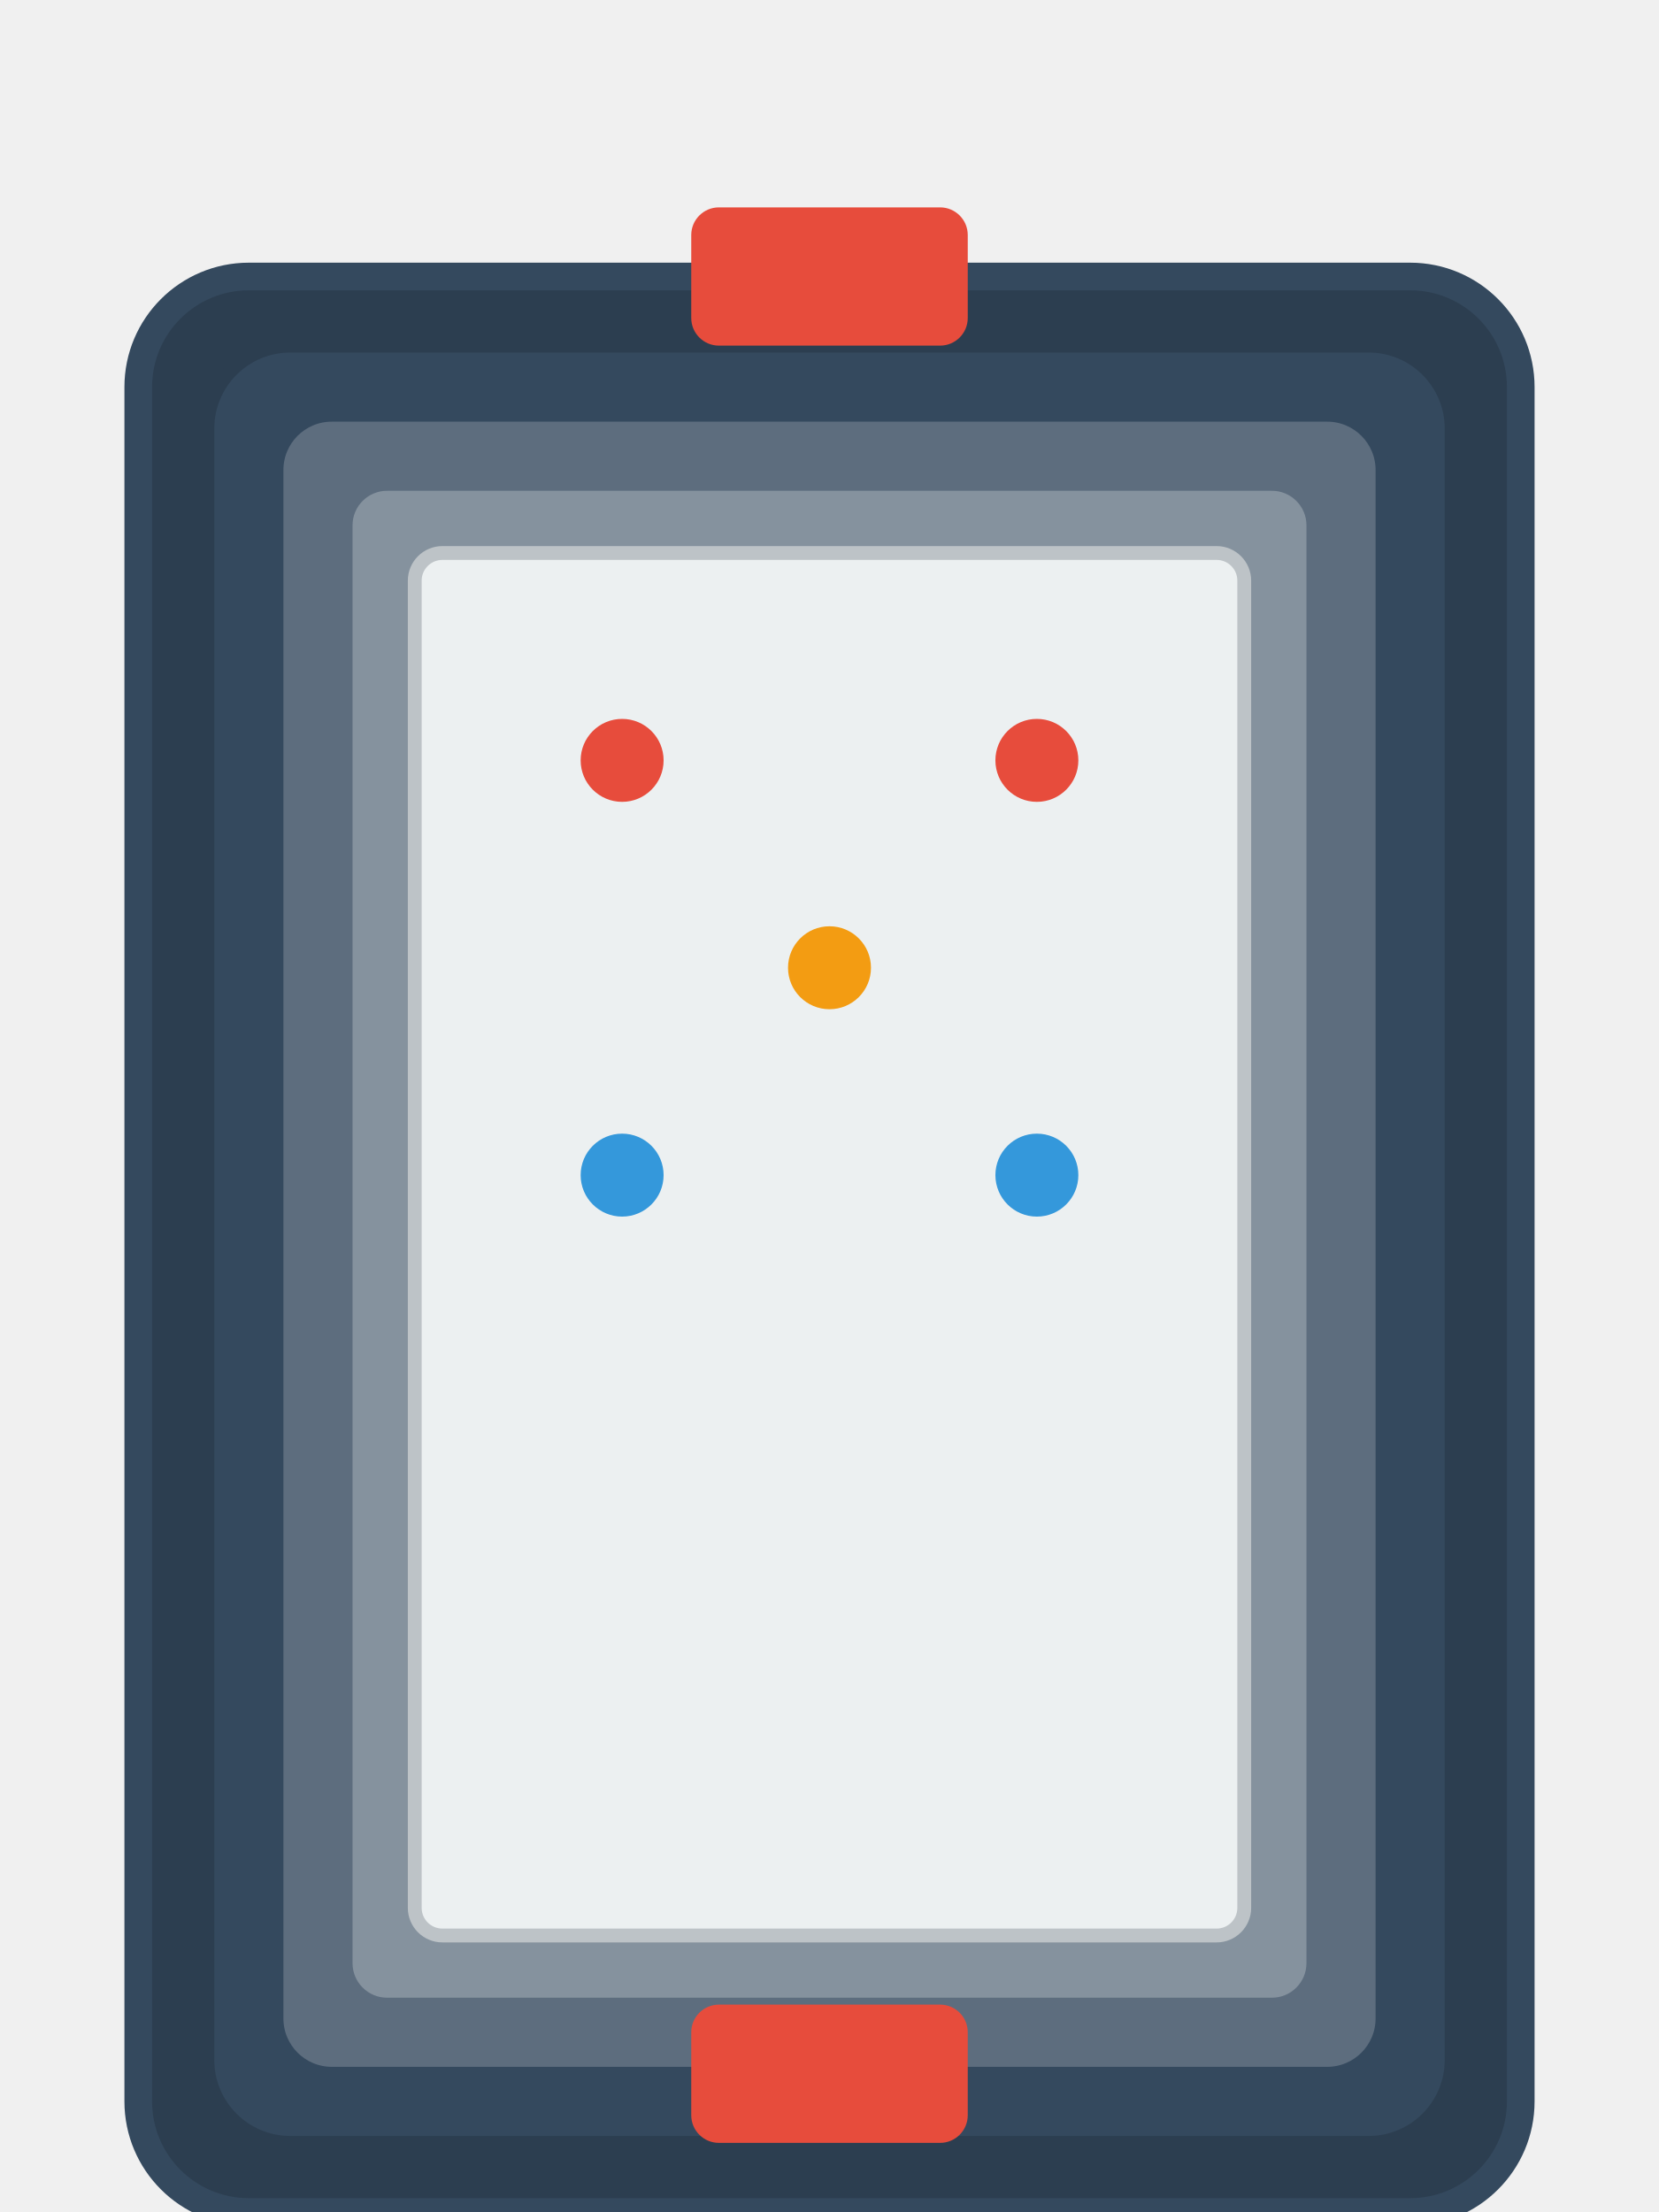
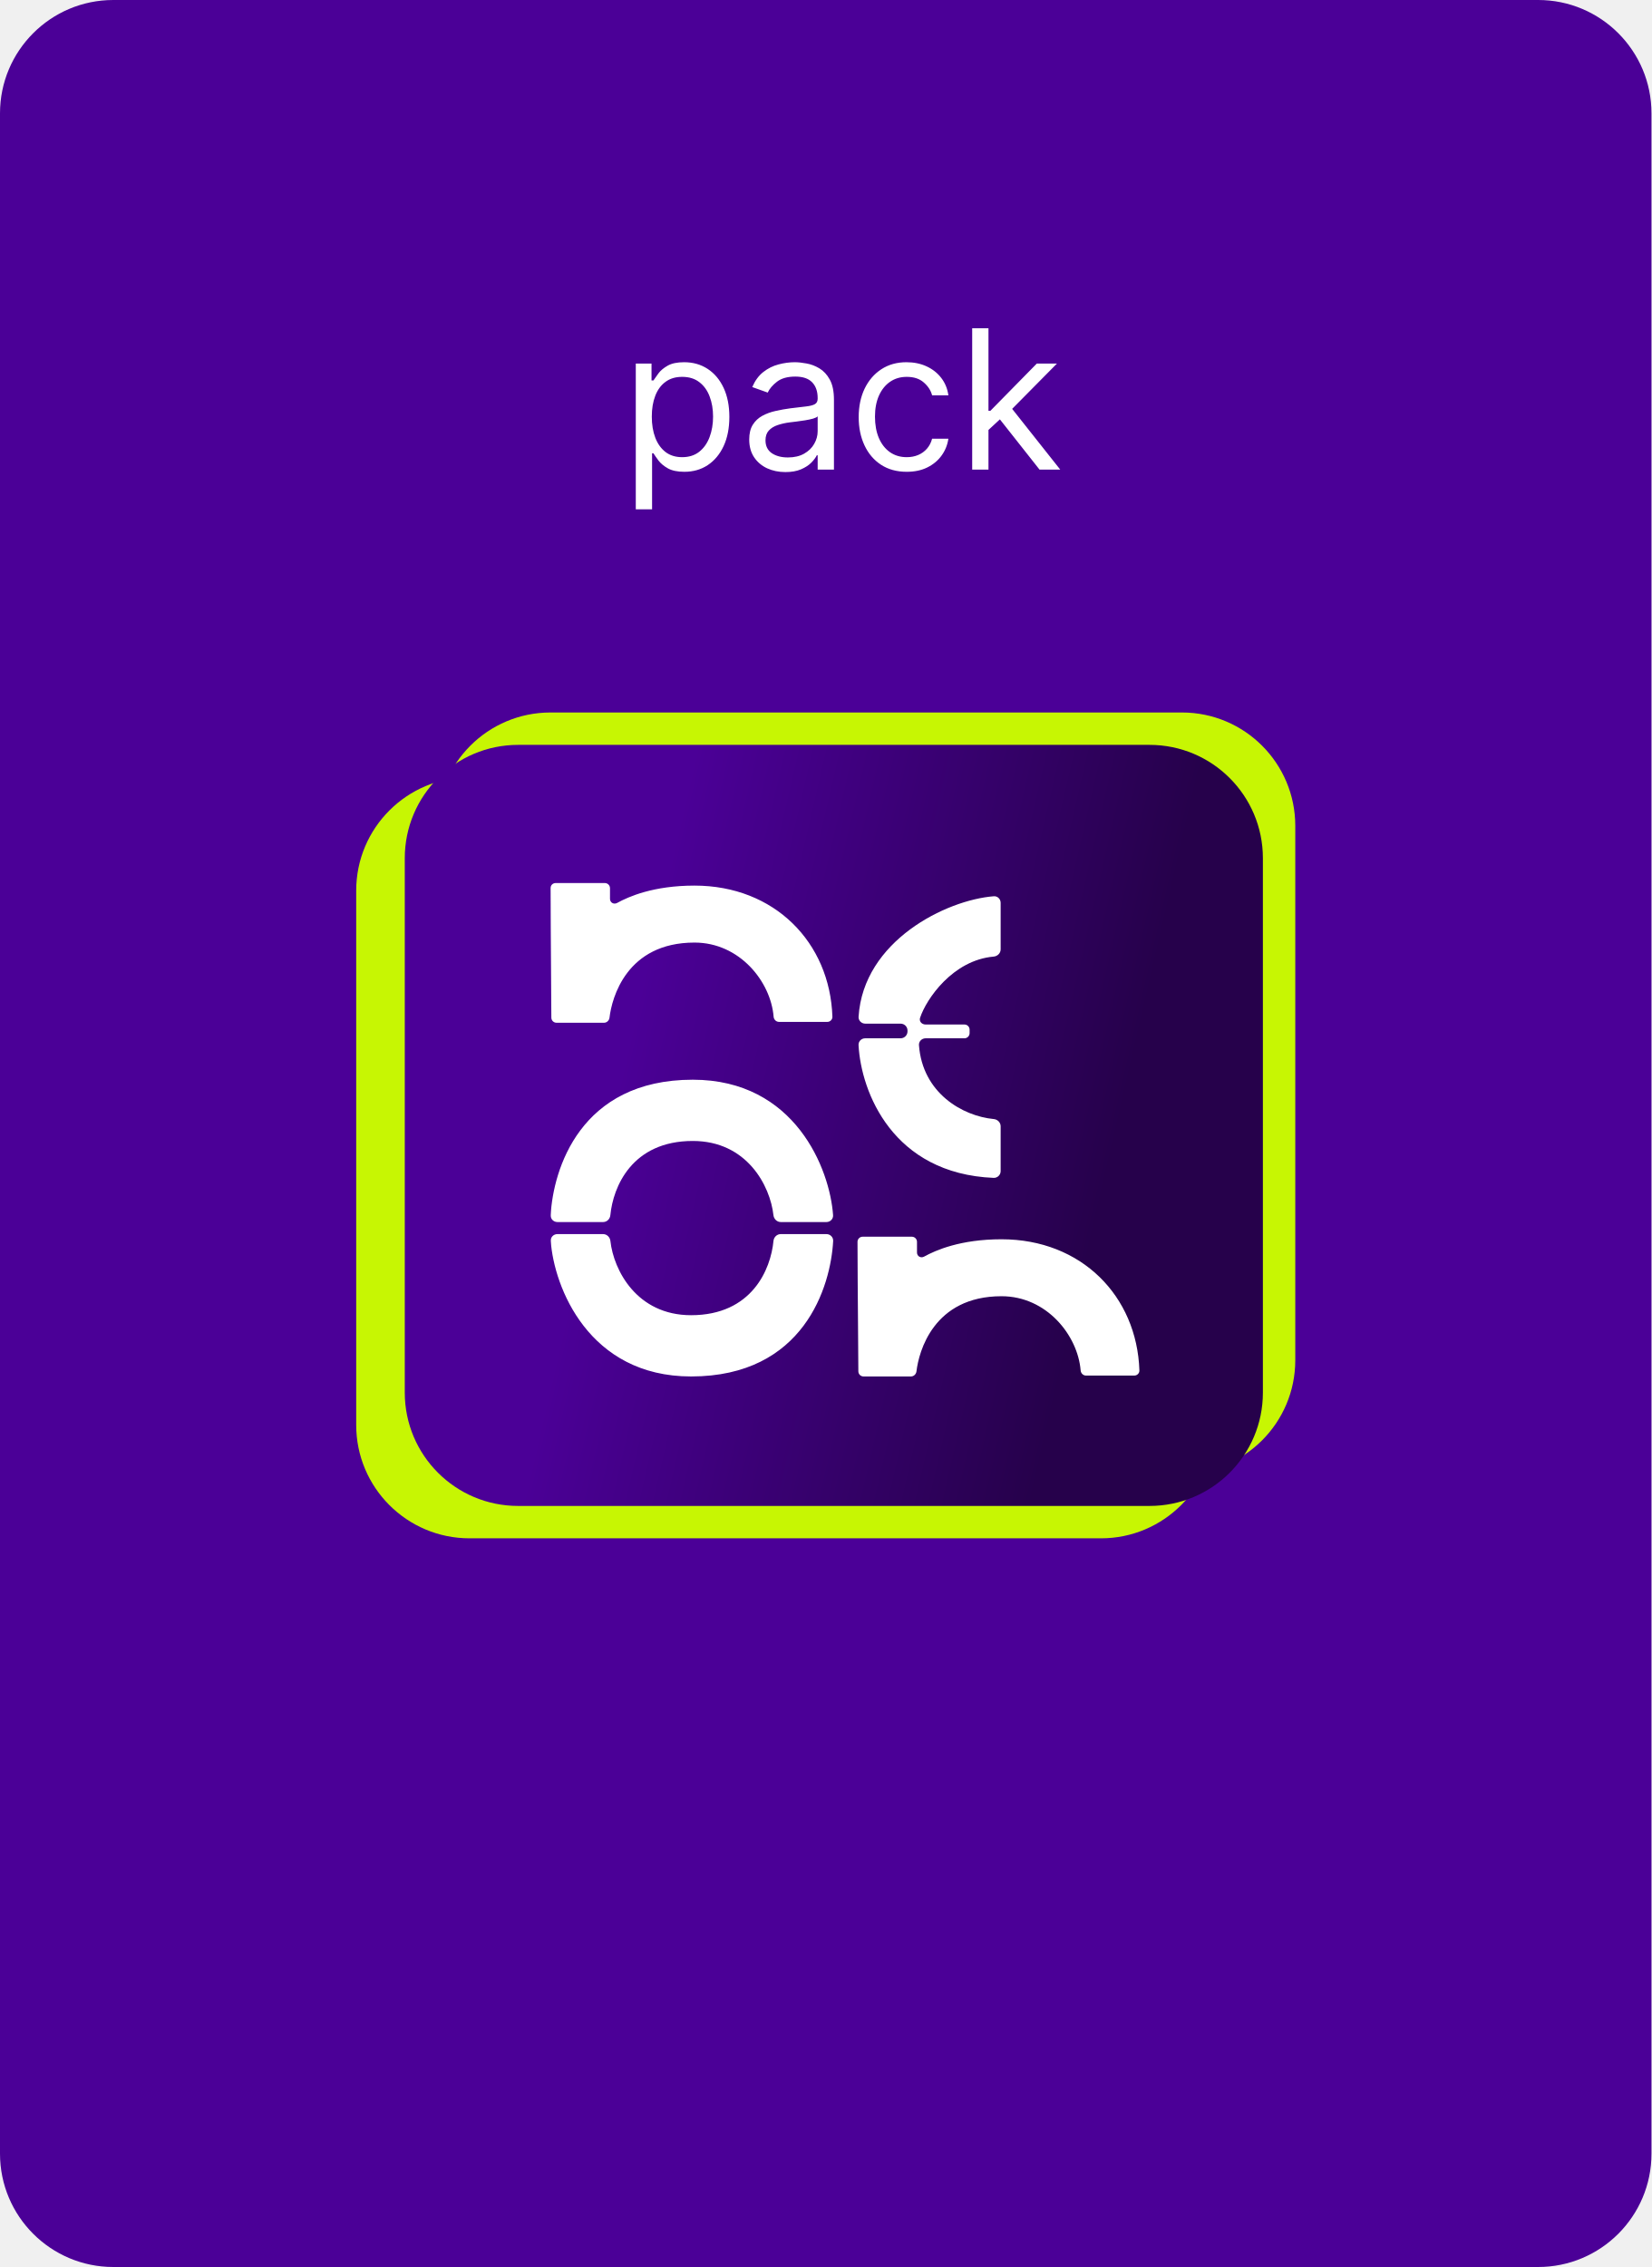
- <svg xmlns="http://www.w3.org/2000/svg" width="120" height="160" viewBox="0 0 120 160">
-   <rect x="10" y="20" width="100" height="140" rx="8" fill="#2c3e50" stroke="#34495e" stroke-width="2" />
-   <rect x="15" y="25" width="90" height="130" rx="6" fill="#34495e" stroke="#2c3e50" stroke-width="1" />
-   <rect x="20" y="30" width="80" height="120" rx="4" fill="#5d6d7e" stroke="#34495e" stroke-width="1" />
-   <rect x="25" y="35" width="70" height="110" rx="3" fill="#85929e" stroke="#5d6d7e" stroke-width="1" />
-   <rect x="30" y="40" width="60" height="100" rx="2" fill="#ecf0f1" stroke="#bdc3c7" stroke-width="1" />
-   <circle cx="45" cy="55" r="3" fill="#e74c3c" />
-   <circle cx="75" cy="55" r="3" fill="#e74c3c" />
-   <circle cx="45" cy="85" r="3" fill="#3498db" />
-   <circle cx="75" cy="85" r="3" fill="#3498db" />
-   <circle cx="60" cy="70" r="3" fill="#f39c12" />
-   <rect x="50" y="15" width="20" height="10" rx="2" fill="#e74c3c" />
-   <rect x="50" y="145" width="20" height="10" rx="2" fill="#e74c3c" />
+ <svg xmlns="http://www.w3.org/2000/svg" width="102" height="140" viewBox="0 0 102 140" fill="none">
+   <rect width="102" height="140" rx="7" fill="#4B0097" />
+   <rect x="2" y="2" width="99" height="136" rx="9" fill="#4B0097" />
+   <rect x="27" y="44" width="53" height="47" rx="7" fill="#C7F603" />
+   <rect x="22" y="48" width="53" height="47" rx="7" fill="#C7F603" />
+   <rect x="25" y="46" width="53" height="47" rx="7" fill="url(#paint0_linear_240_53)" />
+   <mask id="mask0_240_53" style="mask-type:luminance" maskUnits="userSpaceOnUse" x="34" y="54" width="37" height="32">
+     <path d="M34 54H70.502V85.108H34V54Z" fill="white" />
+   </mask>
+   <g mask="url(#mask0_240_53)">
+     <path fill-rule="evenodd" clip-rule="evenodd" d="M55.623 63.216H53.441C53.205 63.216 53.012 63.023 53.028 62.789C53.322 58.103 58.434 55.579 61.379 55.349C61.613 55.331 61.803 55.521 61.803 55.758V58.628C61.803 58.867 61.606 59.054 61.37 59.075C58.846 59.295 57.205 61.7 56.827 62.854C56.753 63.076 56.932 63.269 57.168 63.269H59.566C59.742 63.269 59.885 63.411 59.885 63.587V63.8C59.885 63.977 59.742 64.121 59.566 64.121H57.168C56.932 64.121 56.739 64.314 56.758 64.548C56.976 67.492 59.433 68.922 61.377 69.108C61.611 69.129 61.803 69.319 61.803 69.555V72.323C61.803 72.559 61.606 72.749 61.37 72.74C55.135 72.481 53.182 67.439 53.026 64.543C53.012 64.307 53.203 64.121 53.439 64.121H55.623C55.859 64.121 56.05 63.929 56.05 63.695V63.642C56.05 63.406 55.859 63.216 55.623 63.216ZM34.319 54.533H37.356C37.532 54.533 37.675 54.675 37.675 54.852V55.508C37.675 55.744 37.911 55.874 38.119 55.76C38.828 55.37 40.361 54.691 42.894 54.691C47.841 54.691 51.259 58.204 51.412 62.789C51.417 62.966 51.272 63.108 51.096 63.108H48.116C47.939 63.108 47.795 62.966 47.781 62.789C47.607 60.625 45.686 58.209 42.894 58.209C38.688 58.209 37.785 61.641 37.645 62.844C37.624 63.021 37.48 63.161 37.303 63.161H34.374C34.197 63.161 34.053 63.021 34.053 62.844C34.05 62.209 34.044 61.178 34.032 60.02C34.018 58.282 34.002 56.26 34 54.85C34 54.673 34.142 54.533 34.319 54.533ZM56.318 76.374H53.28C53.104 76.374 52.962 76.514 52.962 76.69C52.964 78.1 52.98 80.123 52.994 81.86C53.003 83.018 53.012 84.05 53.014 84.685C53.014 84.862 53.157 85.004 53.333 85.004H56.263C56.439 85.004 56.584 84.862 56.604 84.685C56.746 83.481 57.65 80.049 61.856 80.049C64.646 80.049 66.567 82.468 66.743 84.63C66.757 84.807 66.899 84.949 67.075 84.949H70.058C70.234 84.949 70.379 84.807 70.372 84.63C70.22 80.044 66.8 76.532 61.856 76.532C59.321 76.532 57.787 77.211 57.081 77.6C56.872 77.717 56.636 77.584 56.636 77.348V76.692C56.636 76.516 56.494 76.374 56.318 76.374ZM34.426 75.468H37.251C37.487 75.468 37.675 75.278 37.697 75.044C37.865 73.304 39.022 70.461 42.789 70.461C46.135 70.461 47.57 73.235 47.77 75.044C47.797 75.278 47.985 75.468 48.221 75.468H51.043C51.279 75.468 51.469 75.278 51.453 75.044C51.256 72.208 49.113 66.678 42.789 66.678C35.811 66.678 34.163 72.245 34.011 75.044C34 75.278 34.19 75.468 34.426 75.468ZM48.219 76.213H51.043C51.279 76.213 51.469 76.401 51.458 76.638C51.309 79.435 49.659 85.004 42.681 85.004C36.356 85.004 34.213 79.474 34.016 76.638C34 76.401 34.19 76.213 34.426 76.213H37.251C37.484 76.213 37.675 76.404 37.7 76.638C37.899 78.447 39.336 81.221 42.681 81.221C46.447 81.221 47.607 78.375 47.772 76.635C47.795 76.401 47.985 76.213 48.219 76.213Z" fill="white" />
+   </g>
+   <path d="M39.268 31.454V22.454H40.24V23.494H40.359C40.433 23.381 40.535 23.236 40.666 23.06C40.799 22.881 40.99 22.722 41.237 22.582C41.487 22.44 41.825 22.369 42.251 22.369C42.802 22.369 43.288 22.507 43.709 22.783C44.129 23.058 44.457 23.449 44.693 23.954C44.929 24.46 45.047 25.057 45.047 25.744C45.047 26.438 44.929 27.038 44.693 27.547C44.457 28.053 44.13 28.445 43.713 28.723C43.295 28.999 42.814 29.136 42.268 29.136C41.848 29.136 41.511 29.067 41.258 28.928C41.005 28.785 40.811 28.625 40.674 28.446C40.538 28.264 40.433 28.114 40.359 27.994H40.274V31.454H39.268ZM40.257 25.727C40.257 26.222 40.329 26.658 40.474 27.035C40.619 27.41 40.831 27.704 41.109 27.918C41.387 28.128 41.728 28.233 42.132 28.233C42.552 28.233 42.903 28.122 43.184 27.901C43.468 27.676 43.681 27.375 43.824 26.997C43.968 26.616 44.041 26.193 44.041 25.727C44.041 25.267 43.97 24.852 43.828 24.483C43.689 24.111 43.477 23.817 43.193 23.601C42.912 23.382 42.558 23.273 42.132 23.273C41.723 23.273 41.379 23.376 41.1 23.584C40.822 23.788 40.612 24.075 40.47 24.445C40.328 24.811 40.257 25.239 40.257 25.727ZM48.507 29.153C48.092 29.153 47.716 29.075 47.377 28.919C47.039 28.76 46.771 28.531 46.572 28.233C46.373 27.932 46.274 27.568 46.274 27.142C46.274 26.767 46.348 26.463 46.495 26.23C46.643 25.994 46.841 25.81 47.088 25.676C47.335 25.543 47.608 25.443 47.906 25.378C48.207 25.31 48.51 25.256 48.814 25.216C49.211 25.165 49.534 25.126 49.781 25.101C50.031 25.072 50.213 25.026 50.326 24.96C50.443 24.895 50.501 24.781 50.501 24.619V24.585C50.501 24.165 50.386 23.838 50.156 23.605C49.929 23.372 49.584 23.256 49.12 23.256C48.64 23.256 48.264 23.361 47.991 23.571C47.718 23.781 47.527 24.006 47.416 24.244L46.461 23.903C46.632 23.506 46.859 23.196 47.143 22.974C47.43 22.75 47.742 22.594 48.081 22.506C48.422 22.415 48.757 22.369 49.086 22.369C49.297 22.369 49.538 22.395 49.811 22.446C50.086 22.494 50.352 22.595 50.608 22.749C50.866 22.902 51.081 23.134 51.251 23.443C51.422 23.753 51.507 24.168 51.507 24.688V29H50.501V28.114H50.45C50.382 28.256 50.268 28.408 50.109 28.57C49.95 28.732 49.738 28.869 49.474 28.983C49.21 29.097 48.887 29.153 48.507 29.153ZM48.66 28.25C49.058 28.25 49.393 28.172 49.666 28.016C49.941 27.859 50.149 27.658 50.288 27.41C50.43 27.163 50.501 26.903 50.501 26.631V25.71C50.459 25.761 50.365 25.808 50.22 25.851C50.078 25.891 49.913 25.926 49.725 25.957C49.541 25.986 49.36 26.011 49.184 26.034C49.011 26.054 48.87 26.071 48.762 26.085C48.501 26.119 48.257 26.175 48.029 26.251C47.805 26.325 47.623 26.438 47.484 26.588C47.348 26.736 47.279 26.938 47.279 27.193C47.279 27.543 47.409 27.807 47.667 27.986C47.929 28.162 48.26 28.25 48.66 28.25ZM56.001 29.136C55.388 29.136 54.859 28.991 54.416 28.702C53.973 28.412 53.632 28.013 53.394 27.504C53.155 26.996 53.035 26.415 53.035 25.761C53.035 25.097 53.158 24.51 53.402 24.001C53.649 23.49 53.993 23.091 54.433 22.804C54.876 22.514 55.394 22.369 55.984 22.369C56.445 22.369 56.859 22.454 57.229 22.625C57.598 22.796 57.901 23.034 58.136 23.341C58.372 23.648 58.519 24.006 58.575 24.415H57.57C57.493 24.116 57.322 23.852 57.058 23.622C56.797 23.389 56.445 23.273 56.001 23.273C55.609 23.273 55.266 23.375 54.97 23.579C54.678 23.781 54.449 24.067 54.284 24.436C54.122 24.803 54.041 25.233 54.041 25.727C54.041 26.233 54.121 26.673 54.28 27.048C54.442 27.423 54.669 27.715 54.962 27.922C55.257 28.129 55.604 28.233 56.001 28.233C56.263 28.233 56.5 28.188 56.713 28.097C56.926 28.006 57.106 27.875 57.254 27.704C57.402 27.534 57.507 27.329 57.57 27.091H58.575C58.519 27.477 58.378 27.825 58.153 28.135C57.932 28.442 57.638 28.686 57.271 28.868C56.908 29.047 56.484 29.136 56.001 29.136ZM60.983 26.614L60.966 25.369H61.17L64.034 22.454H65.278L62.227 25.54H62.142L60.983 26.614ZM60.045 29V20.273H61.051V29H60.045ZM64.204 29L61.648 25.761L62.364 25.062L65.483 29H64.204Z" fill="white" />
+   <defs>
+     <linearGradient id="paint0_linear_240_53" x1="39.269" y1="62.226" x2="69.203" y2="69.13" gradientUnits="userSpaceOnUse">
+       <stop stop-color="#4B0097" />
+       <stop offset="1" stop-color="#26014B" />
+     </linearGradient>
+   </defs>
</svg>
